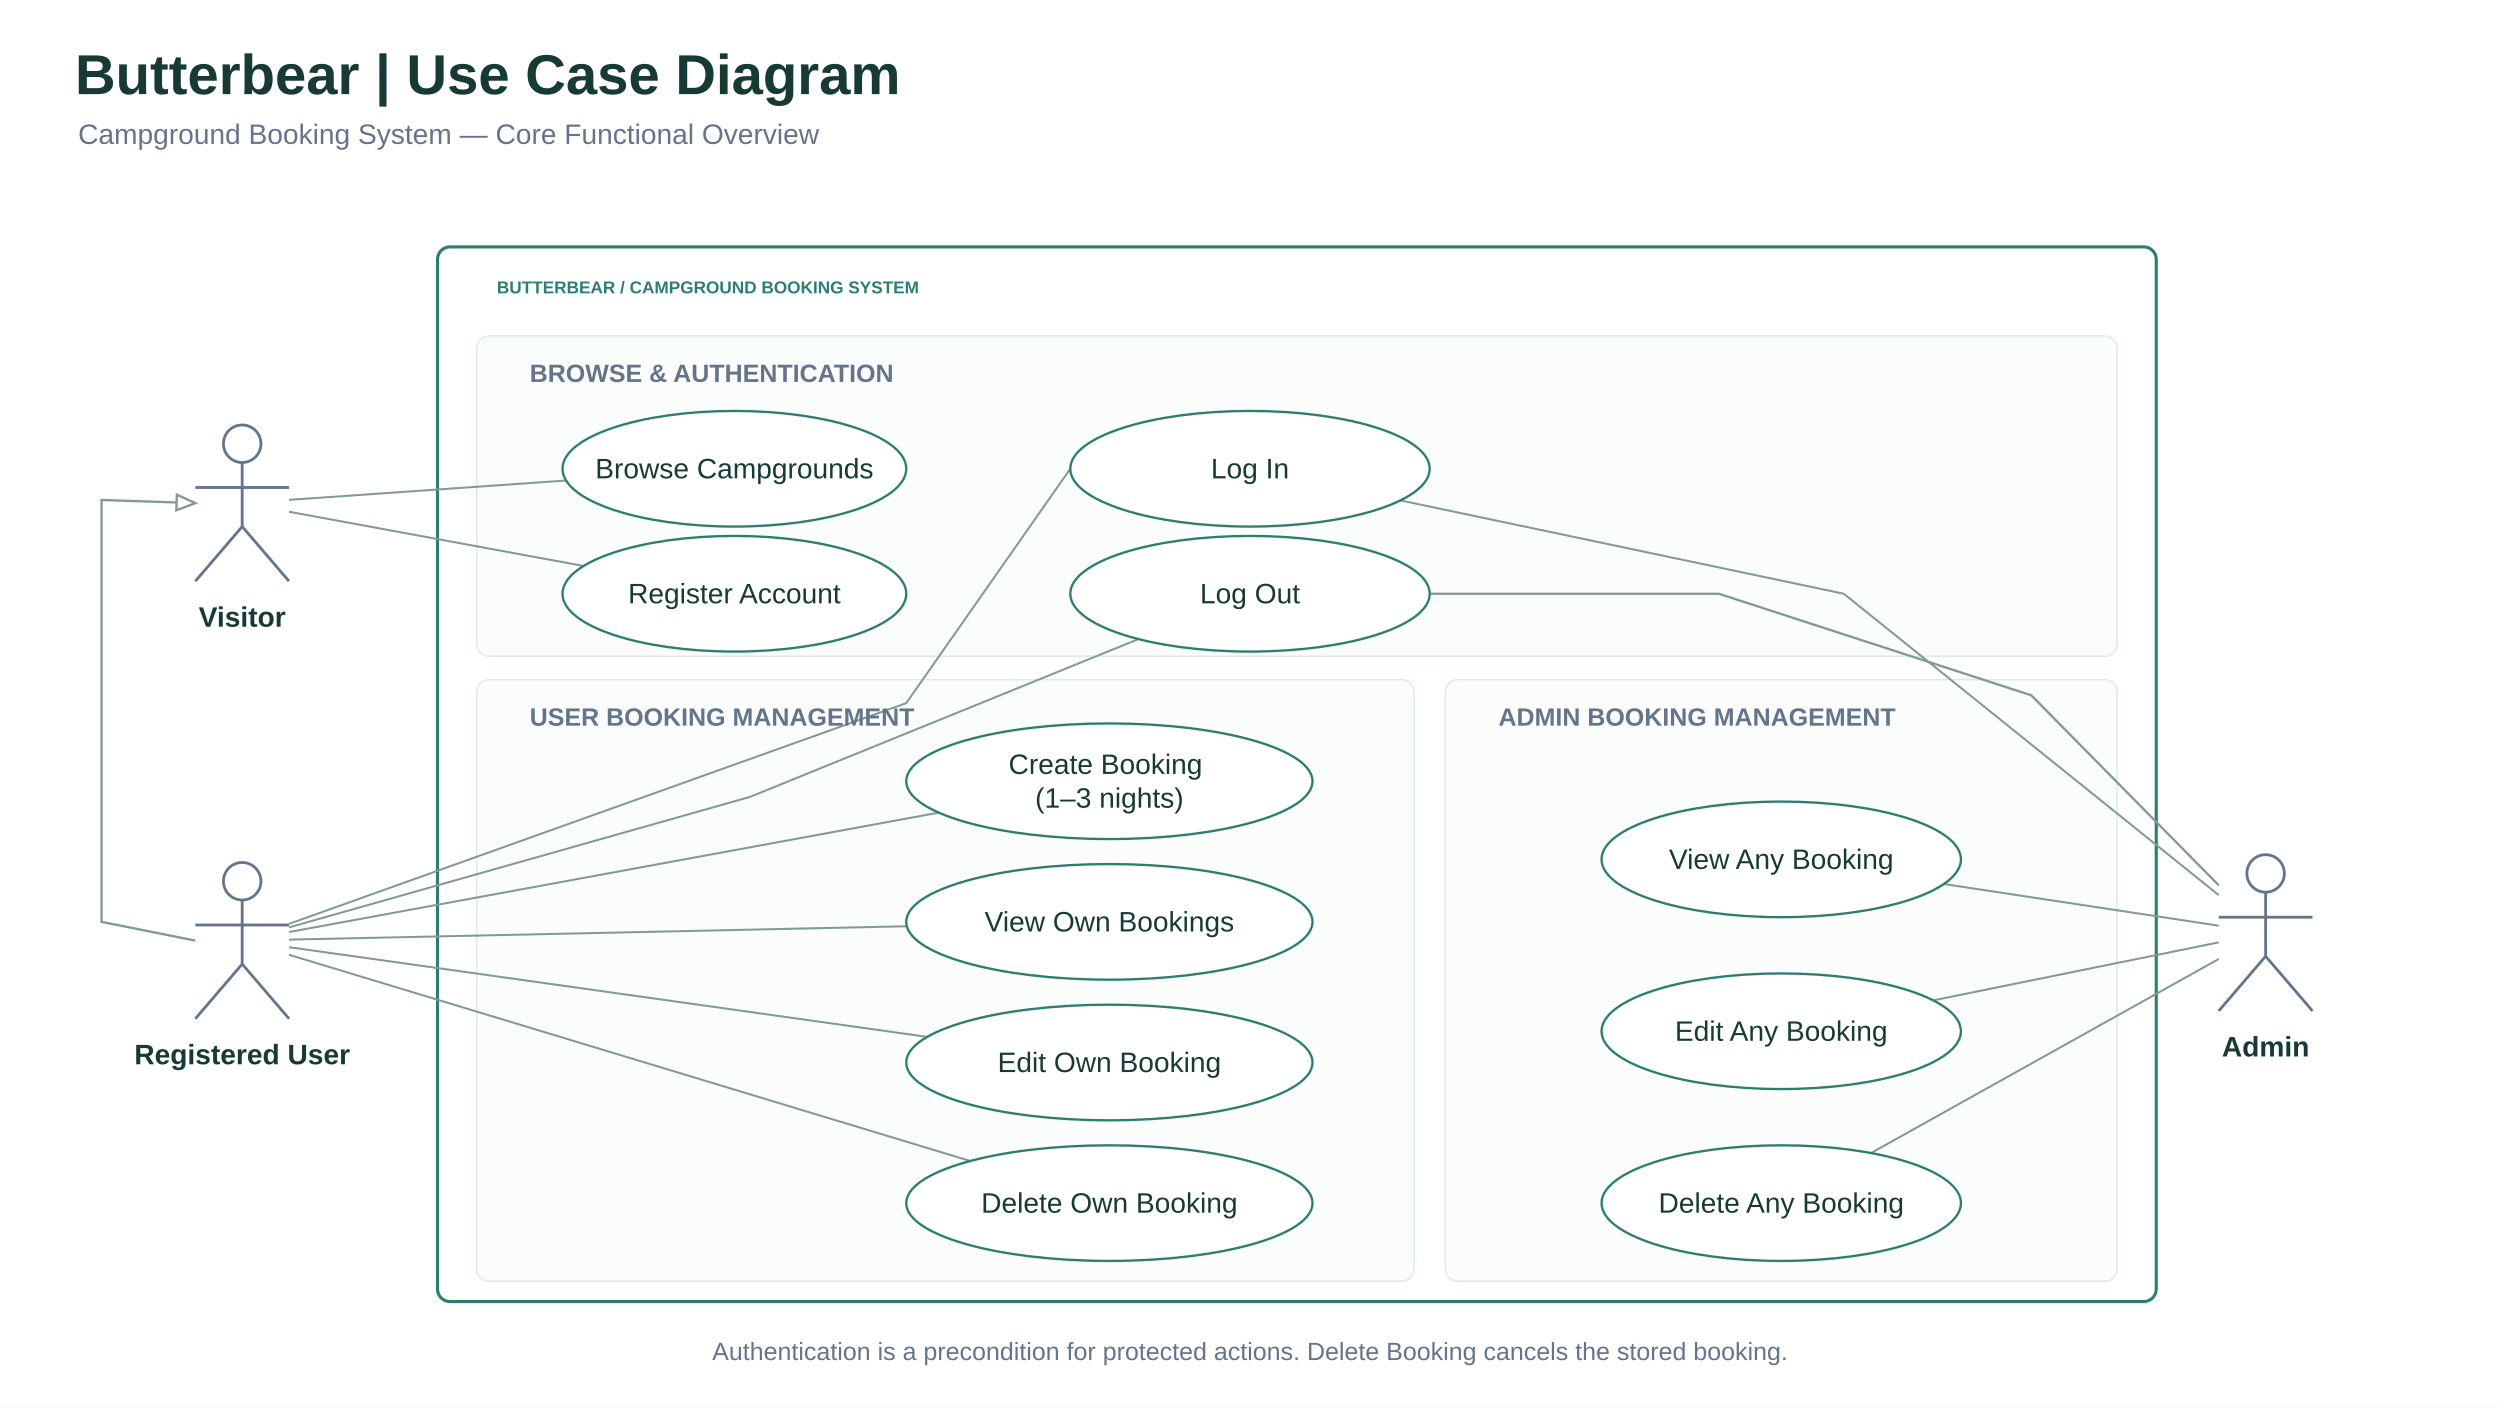
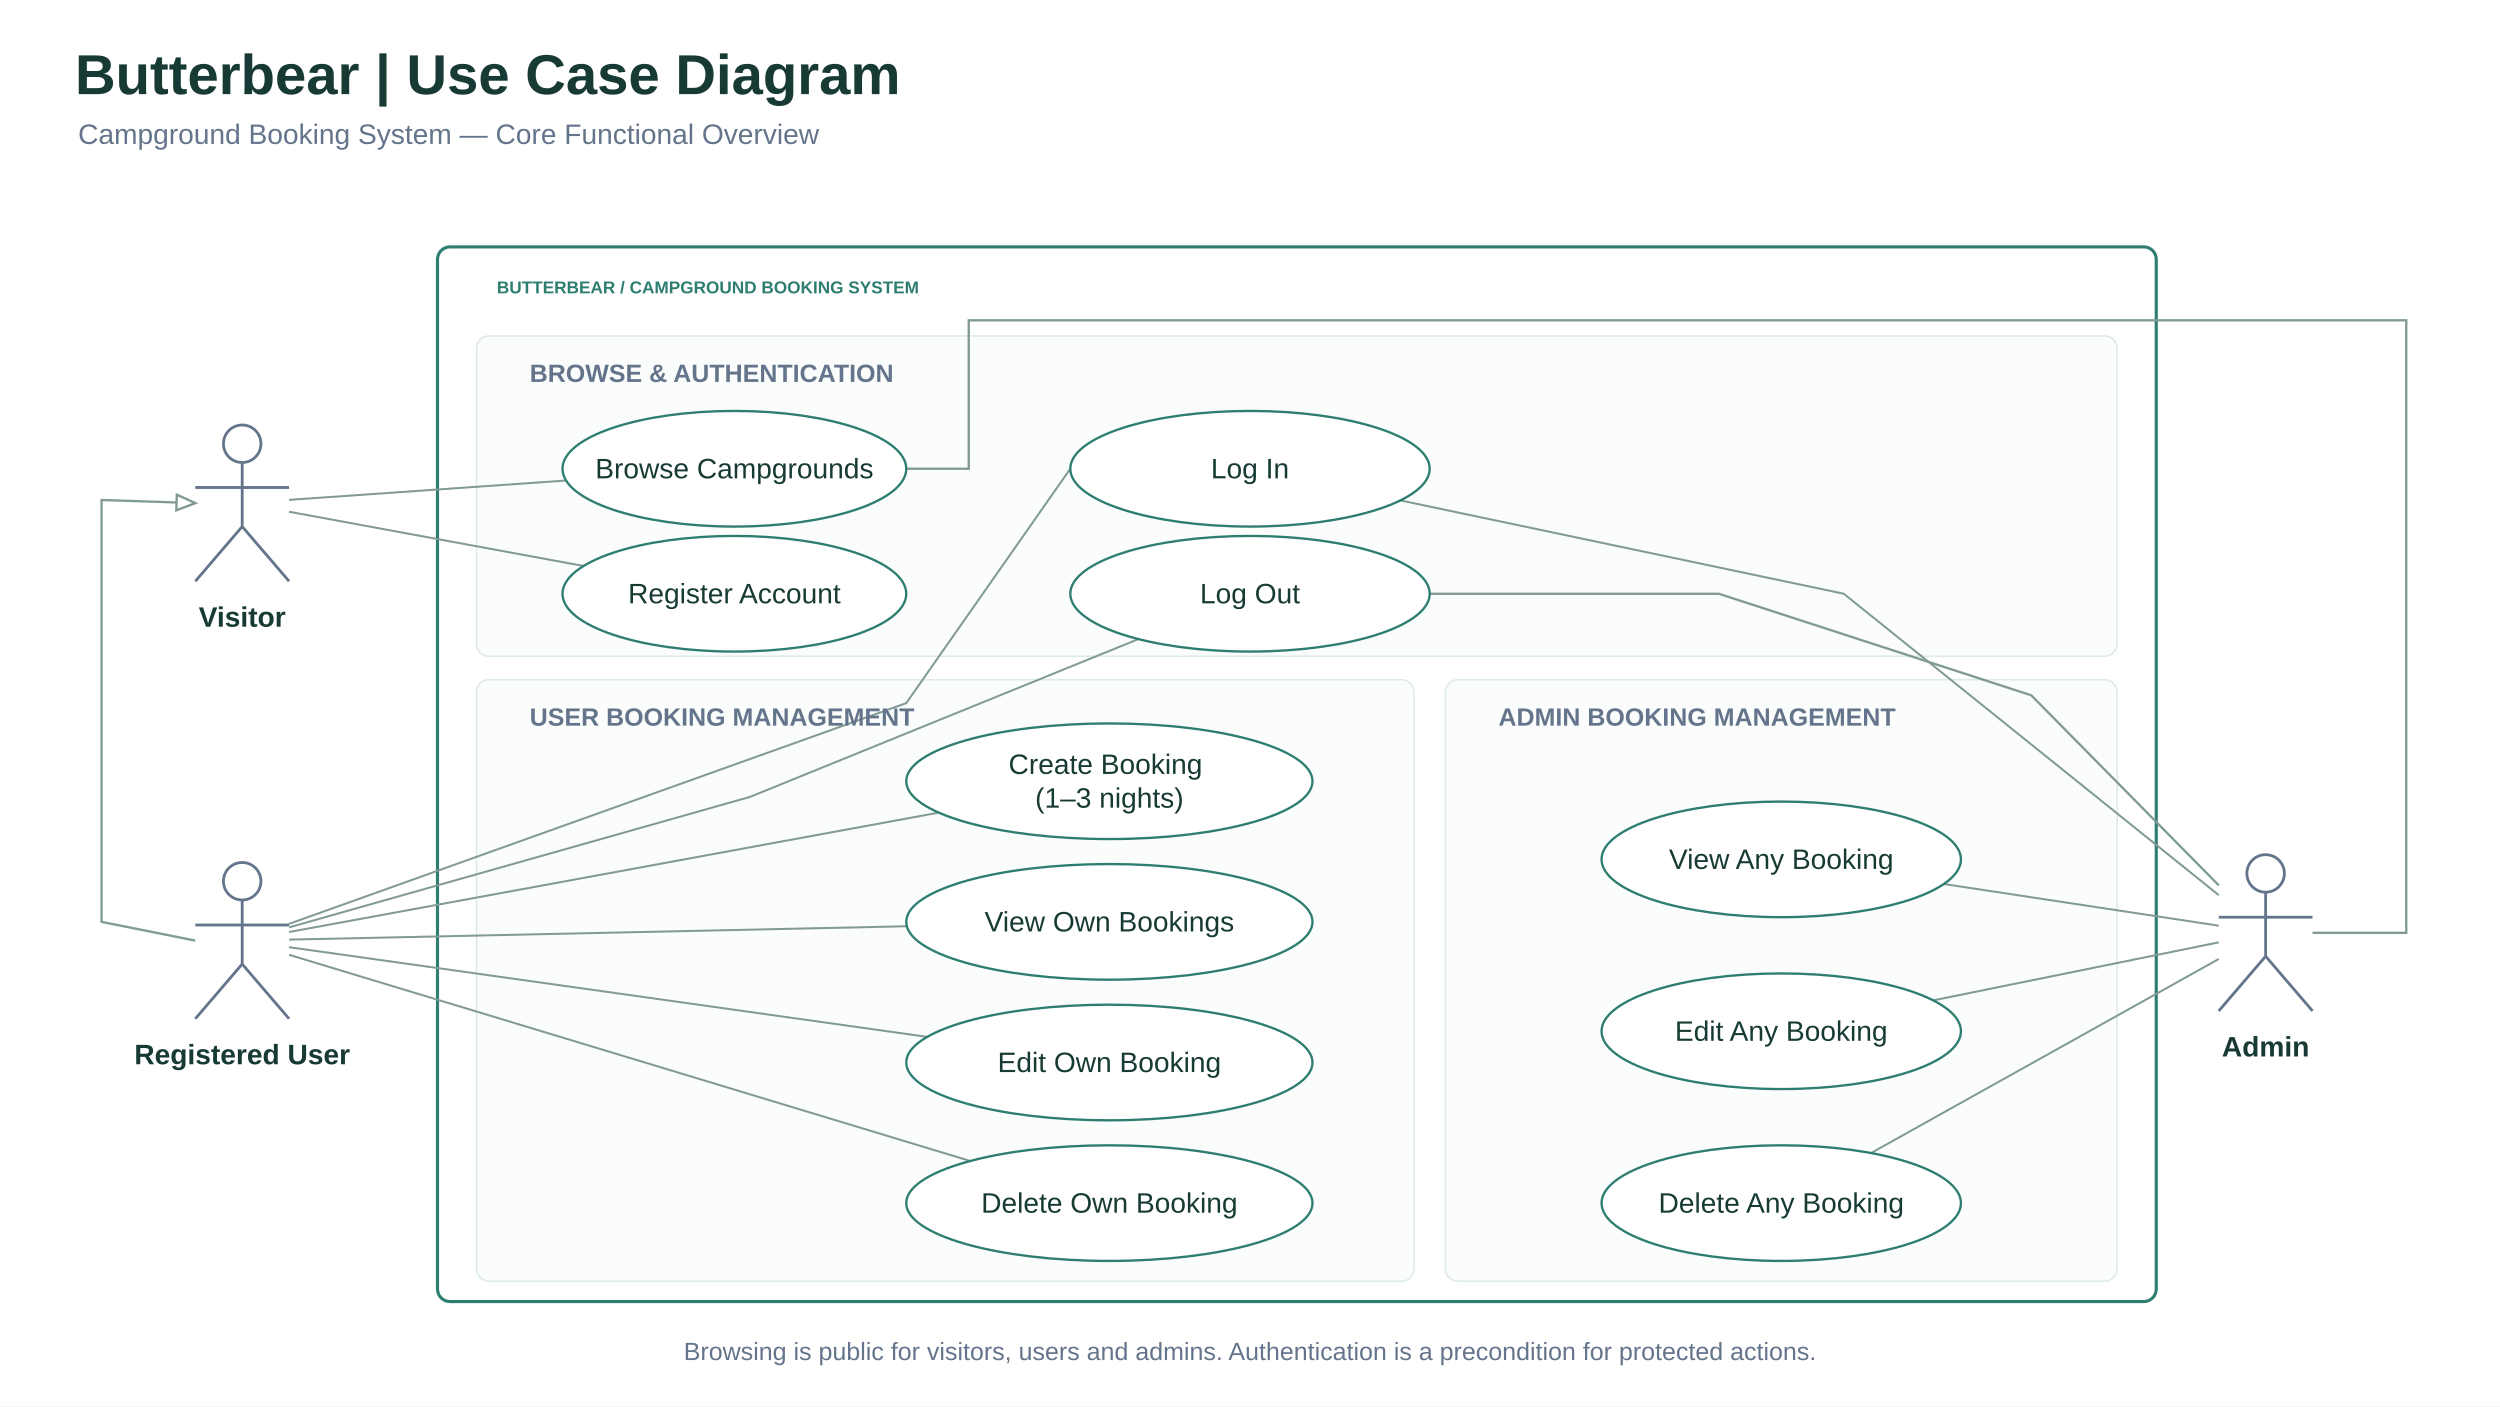
<svg xmlns="http://www.w3.org/2000/svg" width="1600" height="900" viewBox="0 0 1600 900">
  <rect width="1600" height="900" fill="#FFFFFF" />
  <rect x="280" y="158" width="1100" height="675" rx="8" fill="#FFFFFF" stroke="#2D7D70" stroke-width="2" />
  <rect x="305" y="215" width="1050" height="205" rx="8" fill="#FBFDFC" stroke="#DCEBE7" stroke-width="1" />
  <rect x="305" y="435" width="600" height="385" rx="8" fill="#FBFDFC" stroke="#DCEBE7" stroke-width="1" />
  <rect x="925" y="435" width="430" height="385" rx="8" fill="#FBFDFC" stroke="#DCEBE7" stroke-width="1" />
  <polyline points="185,319.905 362.297,307.522" fill="none" stroke="#829A94" stroke-width="1.3" />
  <polyline points="185,327.524 373.511,362.234" fill="none" stroke="#829A94" stroke-width="1.3" />
  <polyline points="185,591.271 580,450 685,300" fill="none" stroke="#829A94" stroke-width="1.3" />
  <polyline points="185,593.508 480,510 728.602,409.005" fill="none" stroke="#829A94" stroke-width="1.3" />
  <polyline points="185,596.486 600.79,520.071" fill="none" stroke="#829A94" stroke-width="1.3" />
  <polyline points="185,601.351 580.374,592.803" fill="none" stroke="#829A94" stroke-width="1.3" />
  <polyline points="185,606.216 593.436,663.618" fill="none" stroke="#829A94" stroke-width="1.3" />
  <polyline points="185,611.081 620.949,743.044" fill="none" stroke="#829A94" stroke-width="1.3" />
  <polyline points="1420,592.452 1244.028,565.772" fill="none" stroke="#829A94" stroke-width="1.3" />
  <polyline points="1420,603.097 1237.228,640.241" fill="none" stroke="#829A94" stroke-width="1.3" />
  <polyline points="1420,613.742 1197.438,737.946" fill="none" stroke="#829A94" stroke-width="1.3" />
  <polyline points="1420,572.889 1180,380 896.23,320.259" fill="none" stroke="#829A94" stroke-width="1.3" />
  <polyline points="125,602 65,590 65,320 125,322" fill="none" stroke="#829A94" stroke-width="1.5" />
  <polygon points="113.173,316.603 125,322 112.84,326.597" fill="#FFFFFF" stroke="#829A94" stroke-width="1.5" />
  <polyline points="1420,566.6 1300,445 1100,380 915,380" fill="none" stroke="#829A94" stroke-width="1.5" />
+   <polyline points="1480,597 1540,597 1540,205 620,205 620,300 580,300" fill="none" stroke="#829A94" stroke-width="1.5" />
  <text fill="#173B34" font-family="Arial,Helvetica,sans-serif" font-size="36" font-weight="700" text-anchor="start">
    <tspan x="48" y="60.24">Butterbear | Use Case Diagram</tspan>
  </text>
  <text fill="#64748B" font-family="Arial,Helvetica,sans-serif" font-size="18" font-weight="400" text-anchor="start">
    <tspan x="50" y="92.12">Campground Booking System — Core Functional Overview</tspan>
  </text>
  <text fill="#2D7D70" font-family="Arial,Helvetica,sans-serif" font-size="11" font-weight="700" text-anchor="start">
    <tspan x="318" y="187.74">BUTTERBEAR  /  CAMPGROUND BOOKING SYSTEM</tspan>
  </text>
  <text fill="#64748B" font-family="Arial,Helvetica,sans-serif" font-size="16" font-weight="700" text-anchor="start">
    <tspan x="339" y="244.44">BROWSE &amp; AUTHENTICATION</tspan>
  </text>
  <text fill="#64748B" font-family="Arial,Helvetica,sans-serif" font-size="16" font-weight="700" text-anchor="start">
    <tspan x="339" y="464.44">USER BOOKING MANAGEMENT</tspan>
  </text>
  <text fill="#64748B" font-family="Arial,Helvetica,sans-serif" font-size="16" font-weight="700" text-anchor="start">
    <tspan x="959" y="464.44">ADMIN BOOKING MANAGEMENT</tspan>
  </text>
  <g fill="none" stroke="#64748B" stroke-width="1.8">
    <circle cx="155" cy="284" r="12" />
    <path d="M155 296V337 M125 312H185 M155 337L125 372 M155 337L185 372" />
  </g>
  <g fill="none" stroke="#64748B" stroke-width="1.8">
    <circle cx="155" cy="564" r="12" />
    <path d="M155 576V617 M125 592H185 M155 617L125 652 M155 617L185 652" />
  </g>
  <g fill="none" stroke="#64748B" stroke-width="1.8">
    <circle cx="1450" cy="559" r="12" />
    <path d="M1450 571V612 M1420 587H1480 M1450 612L1420 647 M1450 612L1480 647" />
  </g>
  <ellipse cx="470" cy="300" rx="110" ry="37" fill="#FFFFFF" stroke="#2D7D70" stroke-width="1.5" />
  <text fill="#173B34" font-family="Arial,Helvetica,sans-serif" font-size="18" font-weight="400" text-anchor="middle">
    <tspan x="470" y="306.12">Browse Campgrounds</tspan>
  </text>
  <ellipse cx="470" cy="380" rx="110" ry="37" fill="#FFFFFF" stroke="#2D7D70" stroke-width="1.5" />
  <text fill="#173B34" font-family="Arial,Helvetica,sans-serif" font-size="18" font-weight="400" text-anchor="middle">
    <tspan x="470" y="386.12">Register Account</tspan>
  </text>
  <ellipse cx="800" cy="300" rx="115" ry="37" fill="#FFFFFF" stroke="#2D7D70" stroke-width="1.5" />
  <text fill="#173B34" font-family="Arial,Helvetica,sans-serif" font-size="18" font-weight="400" text-anchor="middle">
    <tspan x="800" y="306.12">Log In</tspan>
  </text>
  <ellipse cx="800" cy="380" rx="115" ry="37" fill="#FFFFFF" stroke="#2D7D70" stroke-width="1.5" />
  <text fill="#173B34" font-family="Arial,Helvetica,sans-serif" font-size="18" font-weight="400" text-anchor="middle">
    <tspan x="800" y="386.12">Log Out</tspan>
  </text>
  <ellipse cx="710" cy="500" rx="130" ry="37" fill="#FFFFFF" stroke="#2D7D70" stroke-width="1.5" />
  <text fill="#173B34" font-family="Arial,Helvetica,sans-serif" font-size="18" font-weight="400" text-anchor="middle">
    <tspan x="710" y="495.32">Create Booking</tspan>
    <tspan x="710" y="516.92">(1–3 nights)</tspan>
  </text>
  <ellipse cx="710" cy="590" rx="130" ry="37" fill="#FFFFFF" stroke="#2D7D70" stroke-width="1.5" />
  <text fill="#173B34" font-family="Arial,Helvetica,sans-serif" font-size="18" font-weight="400" text-anchor="middle">
    <tspan x="710" y="596.12">View Own Bookings</tspan>
  </text>
  <ellipse cx="710" cy="680" rx="130" ry="37" fill="#FFFFFF" stroke="#2D7D70" stroke-width="1.5" />
  <text fill="#173B34" font-family="Arial,Helvetica,sans-serif" font-size="18" font-weight="400" text-anchor="middle">
    <tspan x="710" y="686.12">Edit Own Booking</tspan>
  </text>
  <ellipse cx="710" cy="770" rx="130" ry="37" fill="#FFFFFF" stroke="#2D7D70" stroke-width="1.5" />
  <text fill="#173B34" font-family="Arial,Helvetica,sans-serif" font-size="18" font-weight="400" text-anchor="middle">
    <tspan x="710" y="776.12">Delete Own Booking</tspan>
  </text>
  <ellipse cx="1140" cy="550" rx="115" ry="37" fill="#FFFFFF" stroke="#2D7D70" stroke-width="1.5" />
  <text fill="#173B34" font-family="Arial,Helvetica,sans-serif" font-size="18" font-weight="400" text-anchor="middle">
    <tspan x="1140" y="556.12">View Any Booking</tspan>
  </text>
  <ellipse cx="1140" cy="660" rx="115" ry="37" fill="#FFFFFF" stroke="#2D7D70" stroke-width="1.5" />
  <text fill="#173B34" font-family="Arial,Helvetica,sans-serif" font-size="18" font-weight="400" text-anchor="middle">
    <tspan x="1140" y="666.12">Edit Any Booking</tspan>
  </text>
  <ellipse cx="1140" cy="770" rx="115" ry="37" fill="#FFFFFF" stroke="#2D7D70" stroke-width="1.5" />
  <text fill="#173B34" font-family="Arial,Helvetica,sans-serif" font-size="18" font-weight="400" text-anchor="middle">
    <tspan x="1140" y="776.12">Delete Any Booking</tspan>
  </text>
  <text fill="#64748B" font-family="Arial,Helvetica,sans-serif" font-size="16" font-weight="400" text-anchor="middle">
-     <tspan x="800" y="870.44">Authentication is a precondition for protected actions. Delete Booking cancels the stored booking.</tspan>
+     <tspan x="800" y="870.44">Browsing is public for visitors, users and admins. Authentication is a precondition for protected actions.</tspan>
  </text>
  <text fill="#173B34" font-family="Arial,Helvetica,sans-serif" font-size="18" font-weight="700" text-anchor="middle">
    <tspan x="155" y="401.12">Visitor</tspan>
  </text>
  <text fill="#173B34" font-family="Arial,Helvetica,sans-serif" font-size="18" font-weight="700" text-anchor="middle">
    <tspan x="155" y="681.12">Registered User</tspan>
  </text>
  <text fill="#173B34" font-family="Arial,Helvetica,sans-serif" font-size="18" font-weight="700" text-anchor="middle">
    <tspan x="1450" y="676.12">Admin</tspan>
  </text>
</svg>
